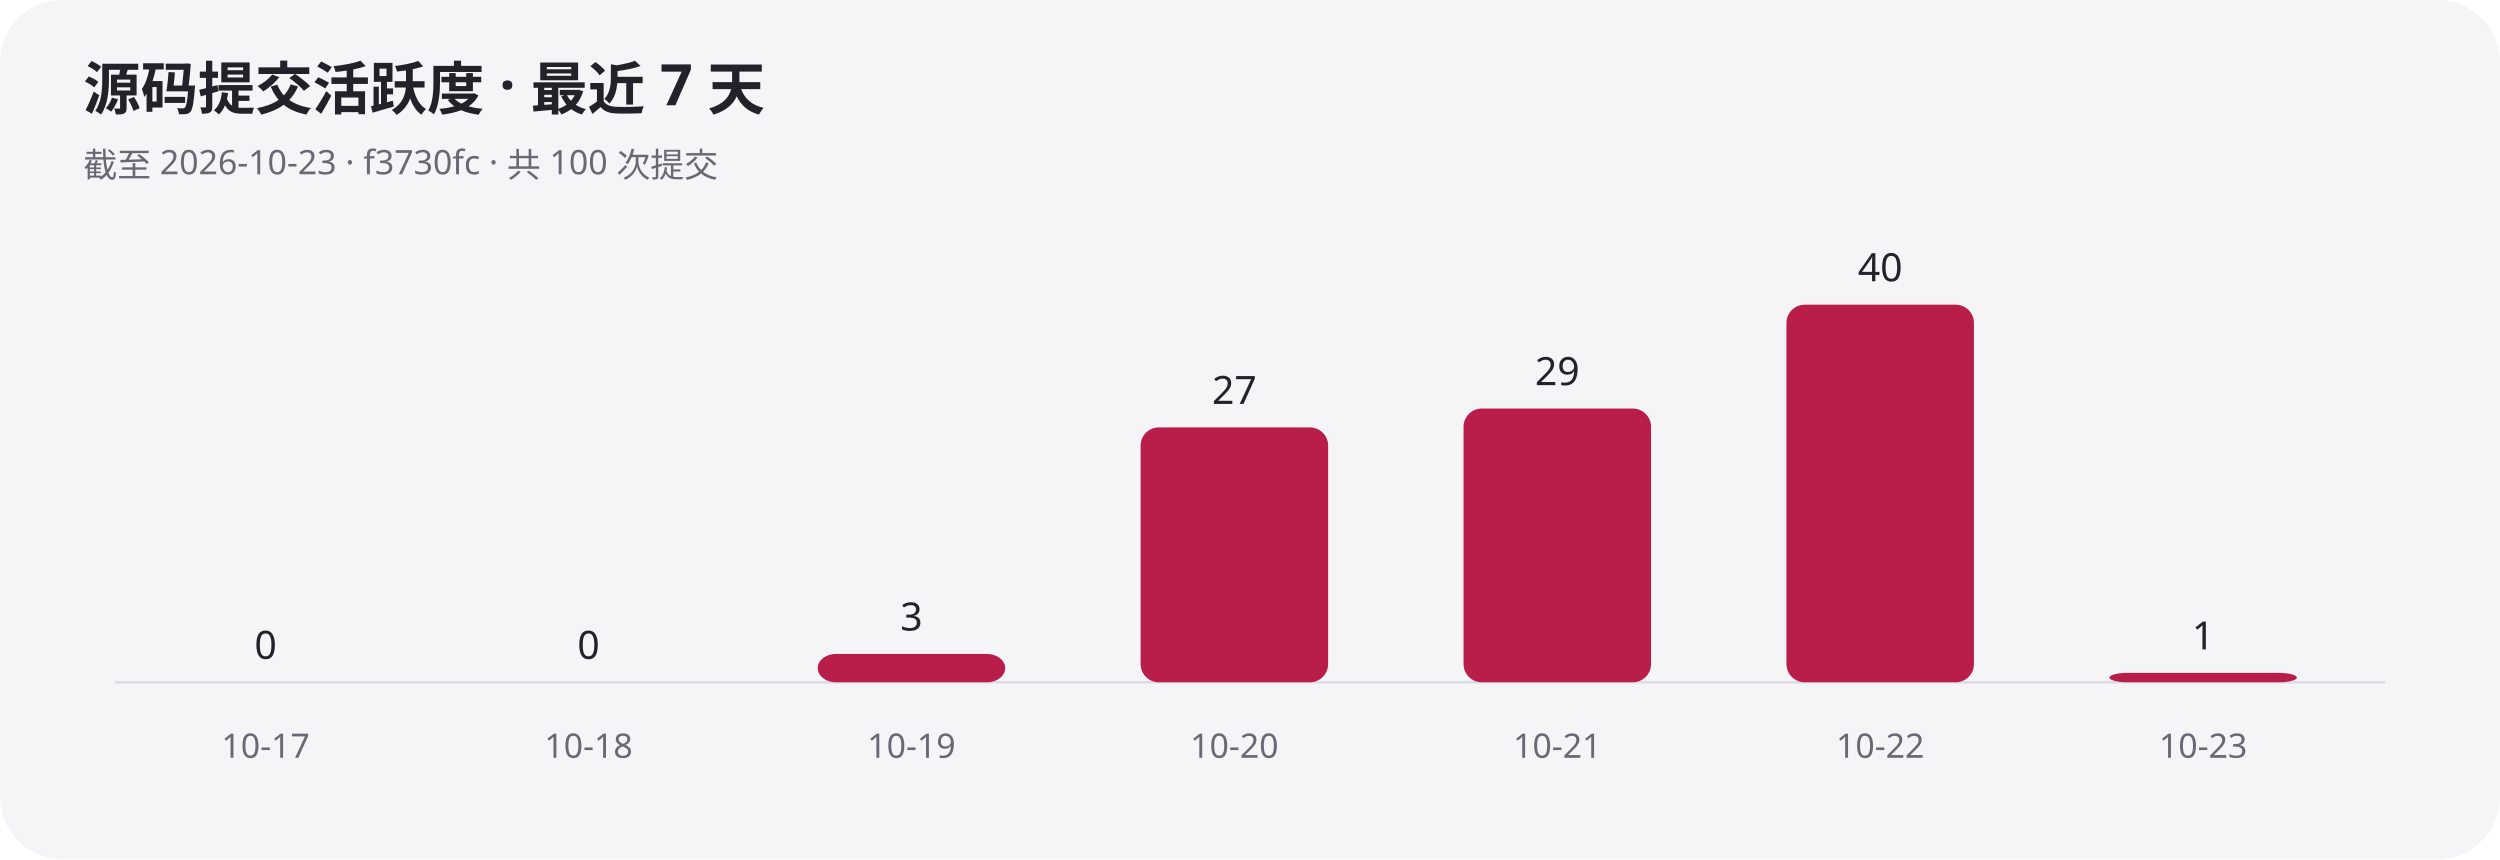
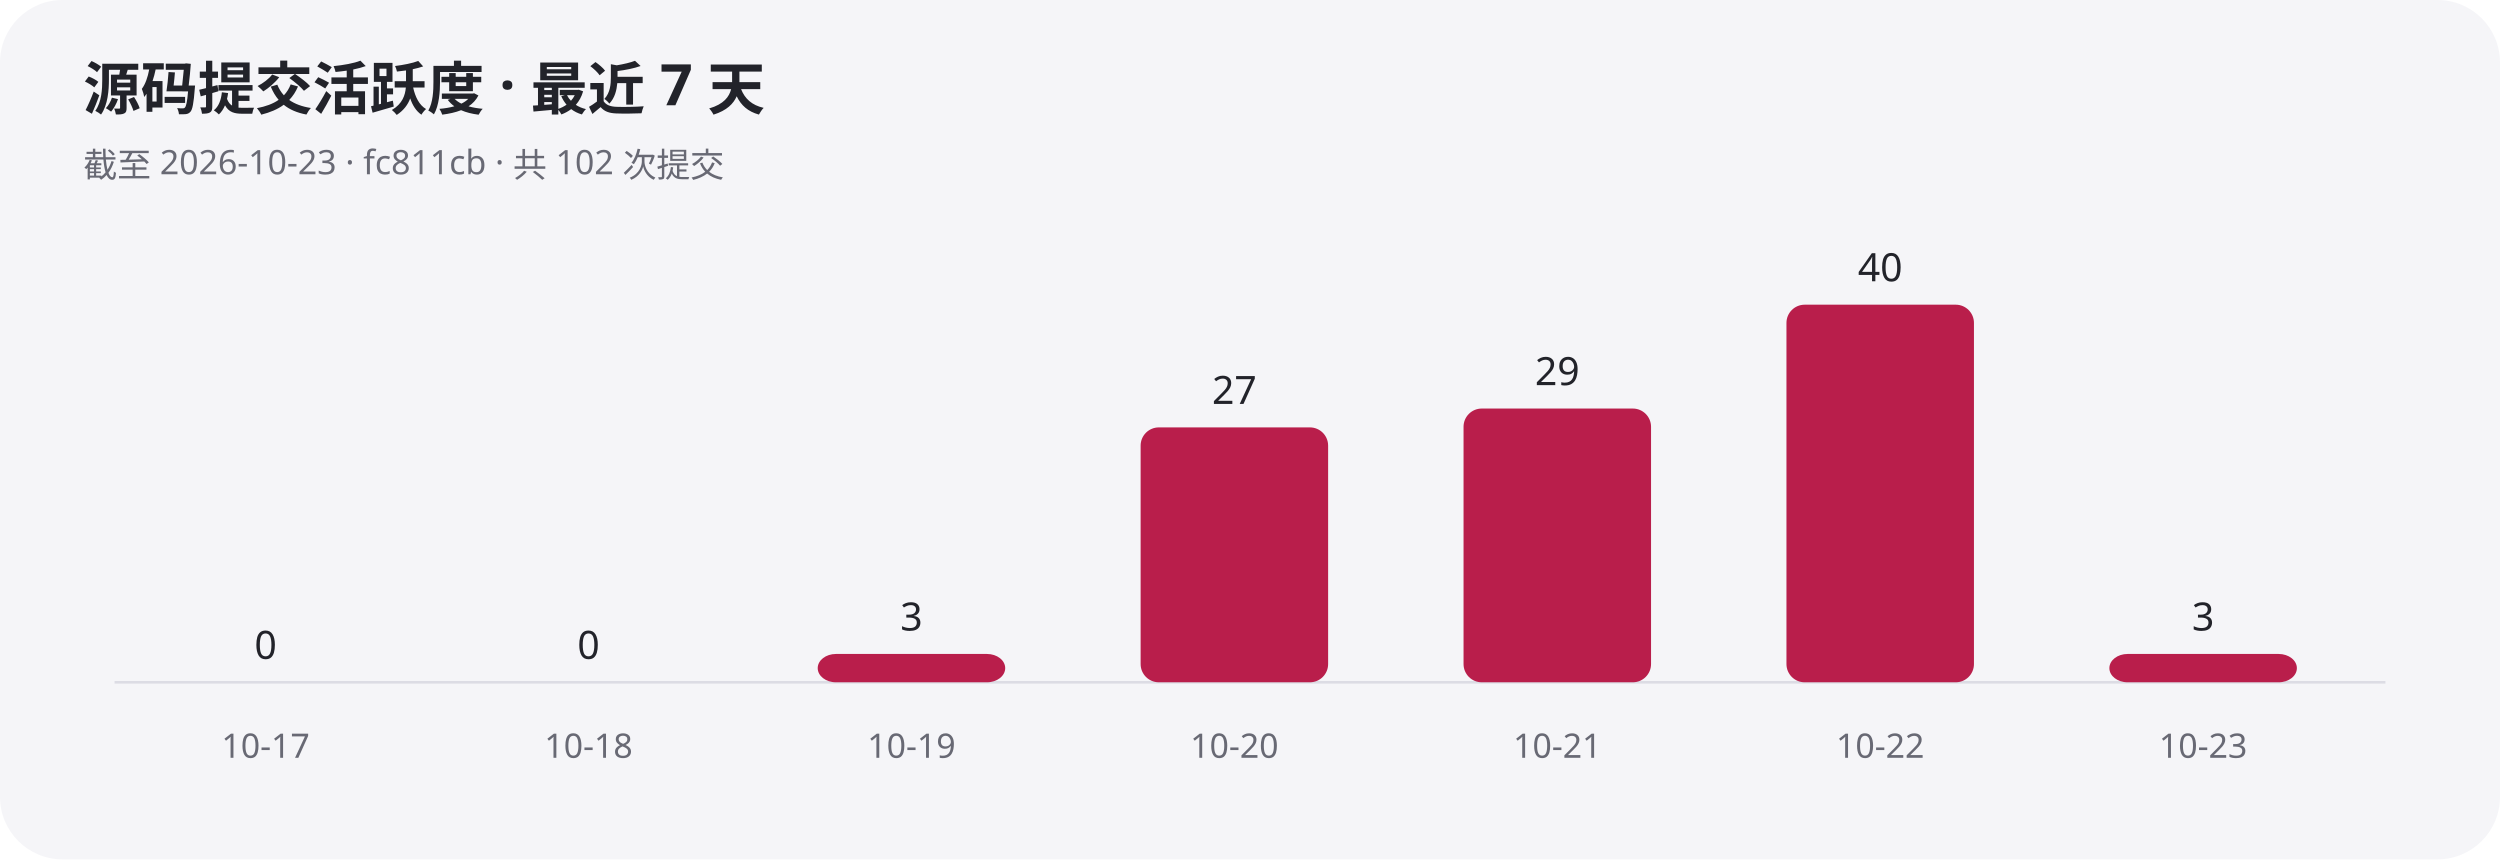
<svg xmlns="http://www.w3.org/2000/svg" width="960" height="330" viewBox="0 0 960 330" role="img" aria-labelledby="title desc">
  <rect width="960" height="330" rx="24" fill="#F5F5F8" />
  <g font-family="system-ui, sans-serif" fill="#22232A">
    <text x="32" y="42" font-size="22" font-weight="650">源码提交活跃度 · 最近 7 天</text>
-     <text x="32" y="68" font-size="13" fill="#686974">截至 2026-10-23 · f3730fc · 共 100 次提交</text>
+     <text x="32" y="68" font-size="13" fill="#686974">截至 2026-10-23 · fc811cb · 共 102 次提交</text>
    <line x1="44" y1="262" x2="916" y2="262" stroke="#DCDCE4" />
    <rect x="66" y="262.0" width="72" height="0.0" rx="7" fill="#B91E4B" />
    <text x="102" y="253.0" font-size="15" text-anchor="middle">0</text>
    <text x="102" y="291" font-size="13" text-anchor="middle" fill="#686974">10-17</text>
    <rect x="190" y="262.0" width="72" height="0.0" rx="7" fill="#B91E4B" />
    <text x="226" y="253.0" font-size="15" text-anchor="middle">0</text>
    <text x="226" y="291" font-size="13" text-anchor="middle" fill="#686974">10-18</text>
    <rect x="314" y="251.12" width="72" height="10.88" rx="7" fill="#B91E4B" />
    <text x="350" y="242.12" font-size="15" text-anchor="middle">3</text>
    <text x="350" y="291" font-size="13" text-anchor="middle" fill="#686974">10-19</text>
    <rect x="438" y="164.12" width="72" height="97.88" rx="7" fill="#B91E4B" />
    <text x="474" y="155.12" font-size="15" text-anchor="middle">27</text>
    <text x="474" y="291" font-size="13" text-anchor="middle" fill="#686974">10-20</text>
    <rect x="562" y="156.88" width="72" height="105.12" rx="7" fill="#B91E4B" />
    <text x="598" y="147.88" font-size="15" text-anchor="middle">29</text>
    <text x="598" y="291" font-size="13" text-anchor="middle" fill="#686974">10-21</text>
    <rect x="686" y="117.0" width="72" height="145.0" rx="7" fill="#B91E4B" />
    <text x="722" y="108.0" font-size="15" text-anchor="middle">40</text>
    <text x="722" y="291" font-size="13" text-anchor="middle" fill="#686974">10-22</text>
-     <rect x="810" y="258.38" width="72" height="3.62" rx="7" fill="#B91E4B" />
-     <text x="846" y="249.38" font-size="15" text-anchor="middle">1</text>
+     <rect x="810" y="251.12" width="72" height="10.88" rx="7" fill="#B91E4B" />
+     <text x="846" y="242.12" font-size="15" text-anchor="middle">3</text>
    <text x="846" y="291" font-size="13" text-anchor="middle" fill="#686974">10-23</text>
  </g>
</svg>
